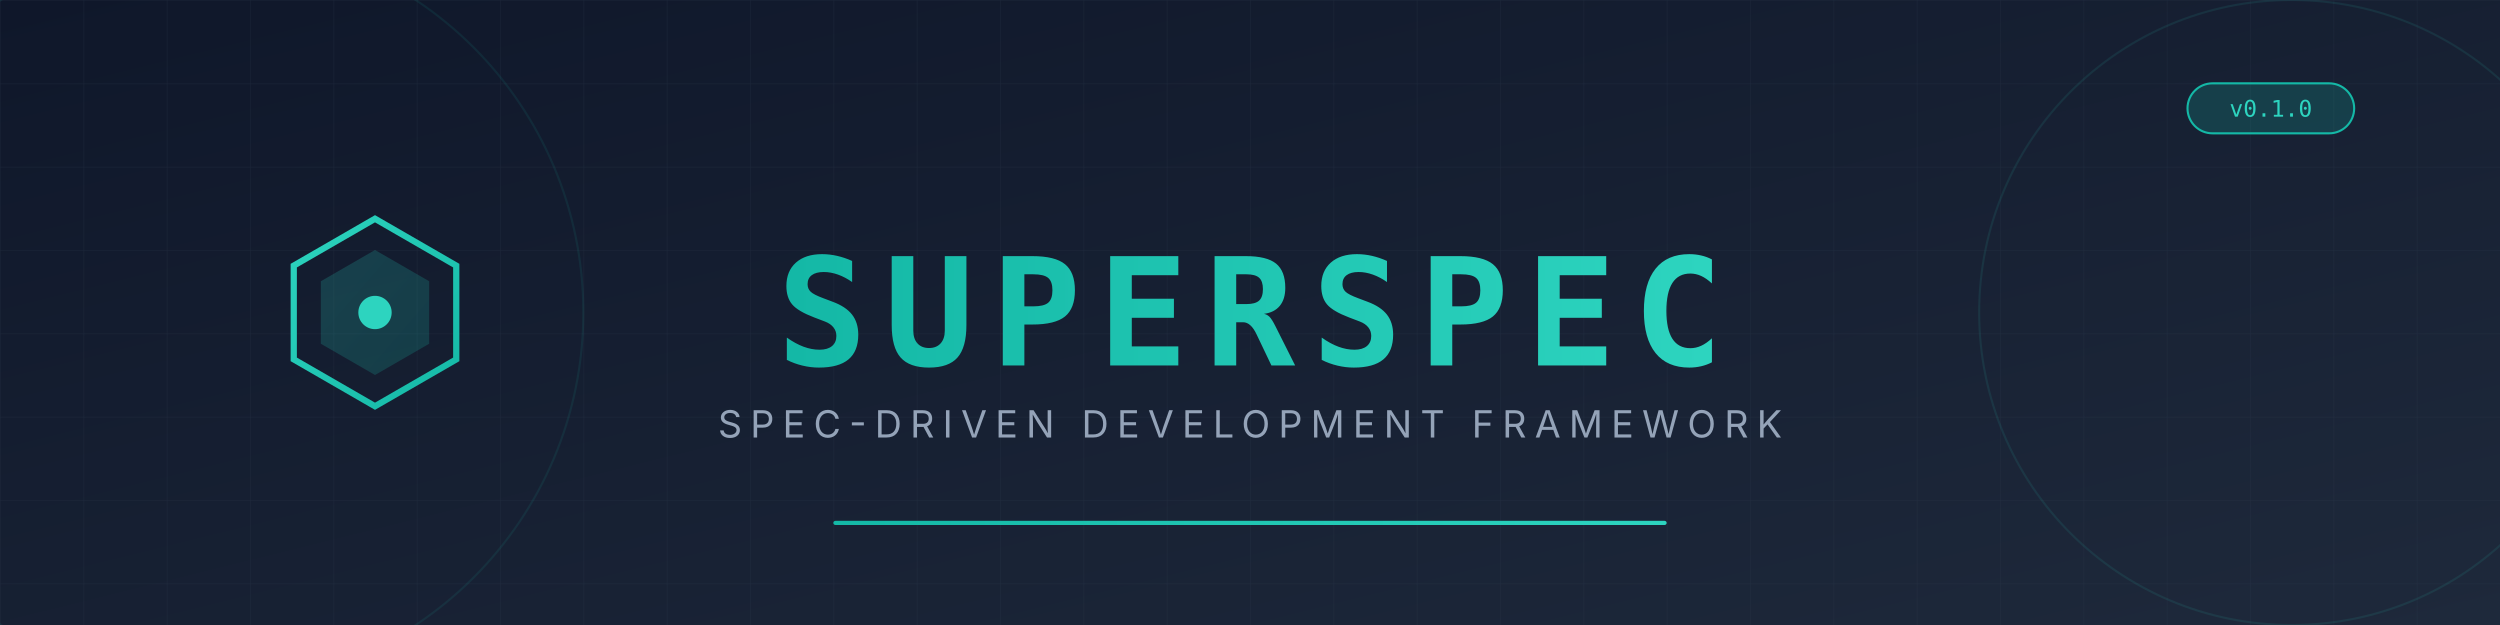
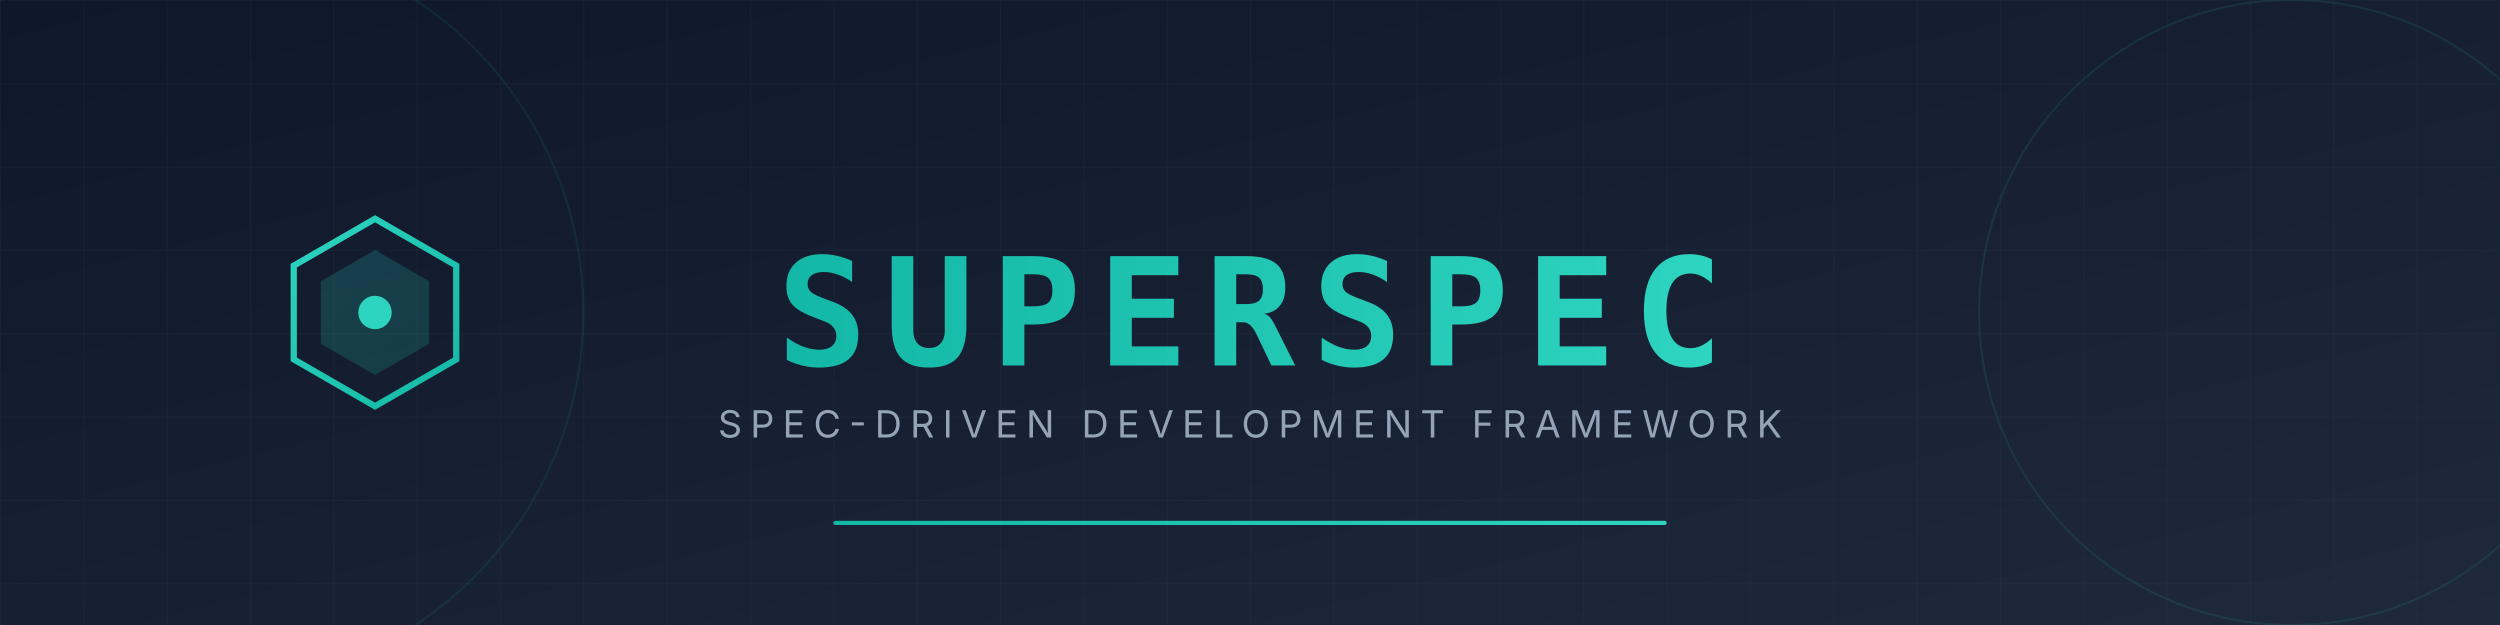
<svg xmlns="http://www.w3.org/2000/svg" viewBox="0 0 1200 300">
  <defs>
    <linearGradient id="bgGradient" x1="0%" y1="0%" x2="100%" y2="100%">
      <stop offset="0%" style="stop-color:#0f172a" />
      <stop offset="100%" style="stop-color:#1e293b" />
    </linearGradient>
    <linearGradient id="tealGradient" x1="0%" y1="0%" x2="100%" y2="0%">
      <stop offset="0%" style="stop-color:#14b8a6" />
      <stop offset="100%" style="stop-color:#2dd4bf" />
    </linearGradient>
    <linearGradient id="hexGradient" x1="0%" y1="0%" x2="100%" y2="100%">
      <stop offset="0%" style="stop-color:#2dd4bf" />
      <stop offset="100%" style="stop-color:#14b8a6" />
    </linearGradient>
  </defs>
  <rect width="1200" height="300" fill="url(#bgGradient)" />
  <pattern id="grid" width="40" height="40" patternUnits="userSpaceOnUse">
    <path d="M 40 0 L 0 0 0 40" fill="none" stroke="#334155" stroke-width="0.5" opacity="0.3" />
  </pattern>
  <rect width="1200" height="300" fill="url(#grid)" />
  <circle cx="100" cy="150" r="180" fill="none" stroke="#14b8a6" stroke-width="1" opacity="0.1" />
  <circle cx="1100" cy="150" r="150" fill="none" stroke="#2dd4bf" stroke-width="1" opacity="0.1" />
  <g transform="translate(180, 150)">
    <polygon points="0,-45 39,-22.5 39,22.5 0,45 -39,22.5 -39,-22.5" fill="none" stroke="url(#hexGradient)" stroke-width="3" />
    <polygon points="0,-30 26,-15 26,15 0,30 -26,15 -26,-15" fill="url(#hexGradient)" opacity="0.2" />
    <circle cx="0" cy="0" r="8" fill="#2dd4bf" />
  </g>
  <text x="600" y="155" text-anchor="middle" dominant-baseline="middle" font-family="'SF Mono', 'Fira Code', 'Consolas', monospace" font-size="72" font-weight="700" letter-spacing="8" fill="url(#tealGradient)">
    SUPERSPEC
  </text>
  <text x="600" y="210" text-anchor="middle" font-family="'Inter', 'Segoe UI', system-ui, sans-serif" font-size="18" font-weight="400" fill="#94a3b8" letter-spacing="4">
    SPEC-DRIVEN DEVELOPMENT FRAMEWORK
  </text>
  <rect x="400" y="250" width="400" height="2" fill="url(#tealGradient)" rx="1" />
-   <g transform="translate(1050, 40)">
-     <rect x="0" y="0" width="80" height="24" rx="12" fill="#14b8a6" opacity="0.2" />
-     <rect x="0" y="0" width="80" height="24" rx="12" fill="none" stroke="#14b8a6" stroke-width="1" />
-     <text x="40" y="16" text-anchor="middle" font-family="'SF Mono', monospace" font-size="11" fill="#2dd4bf">v0.1.0</text>
-   </g>
</svg>
